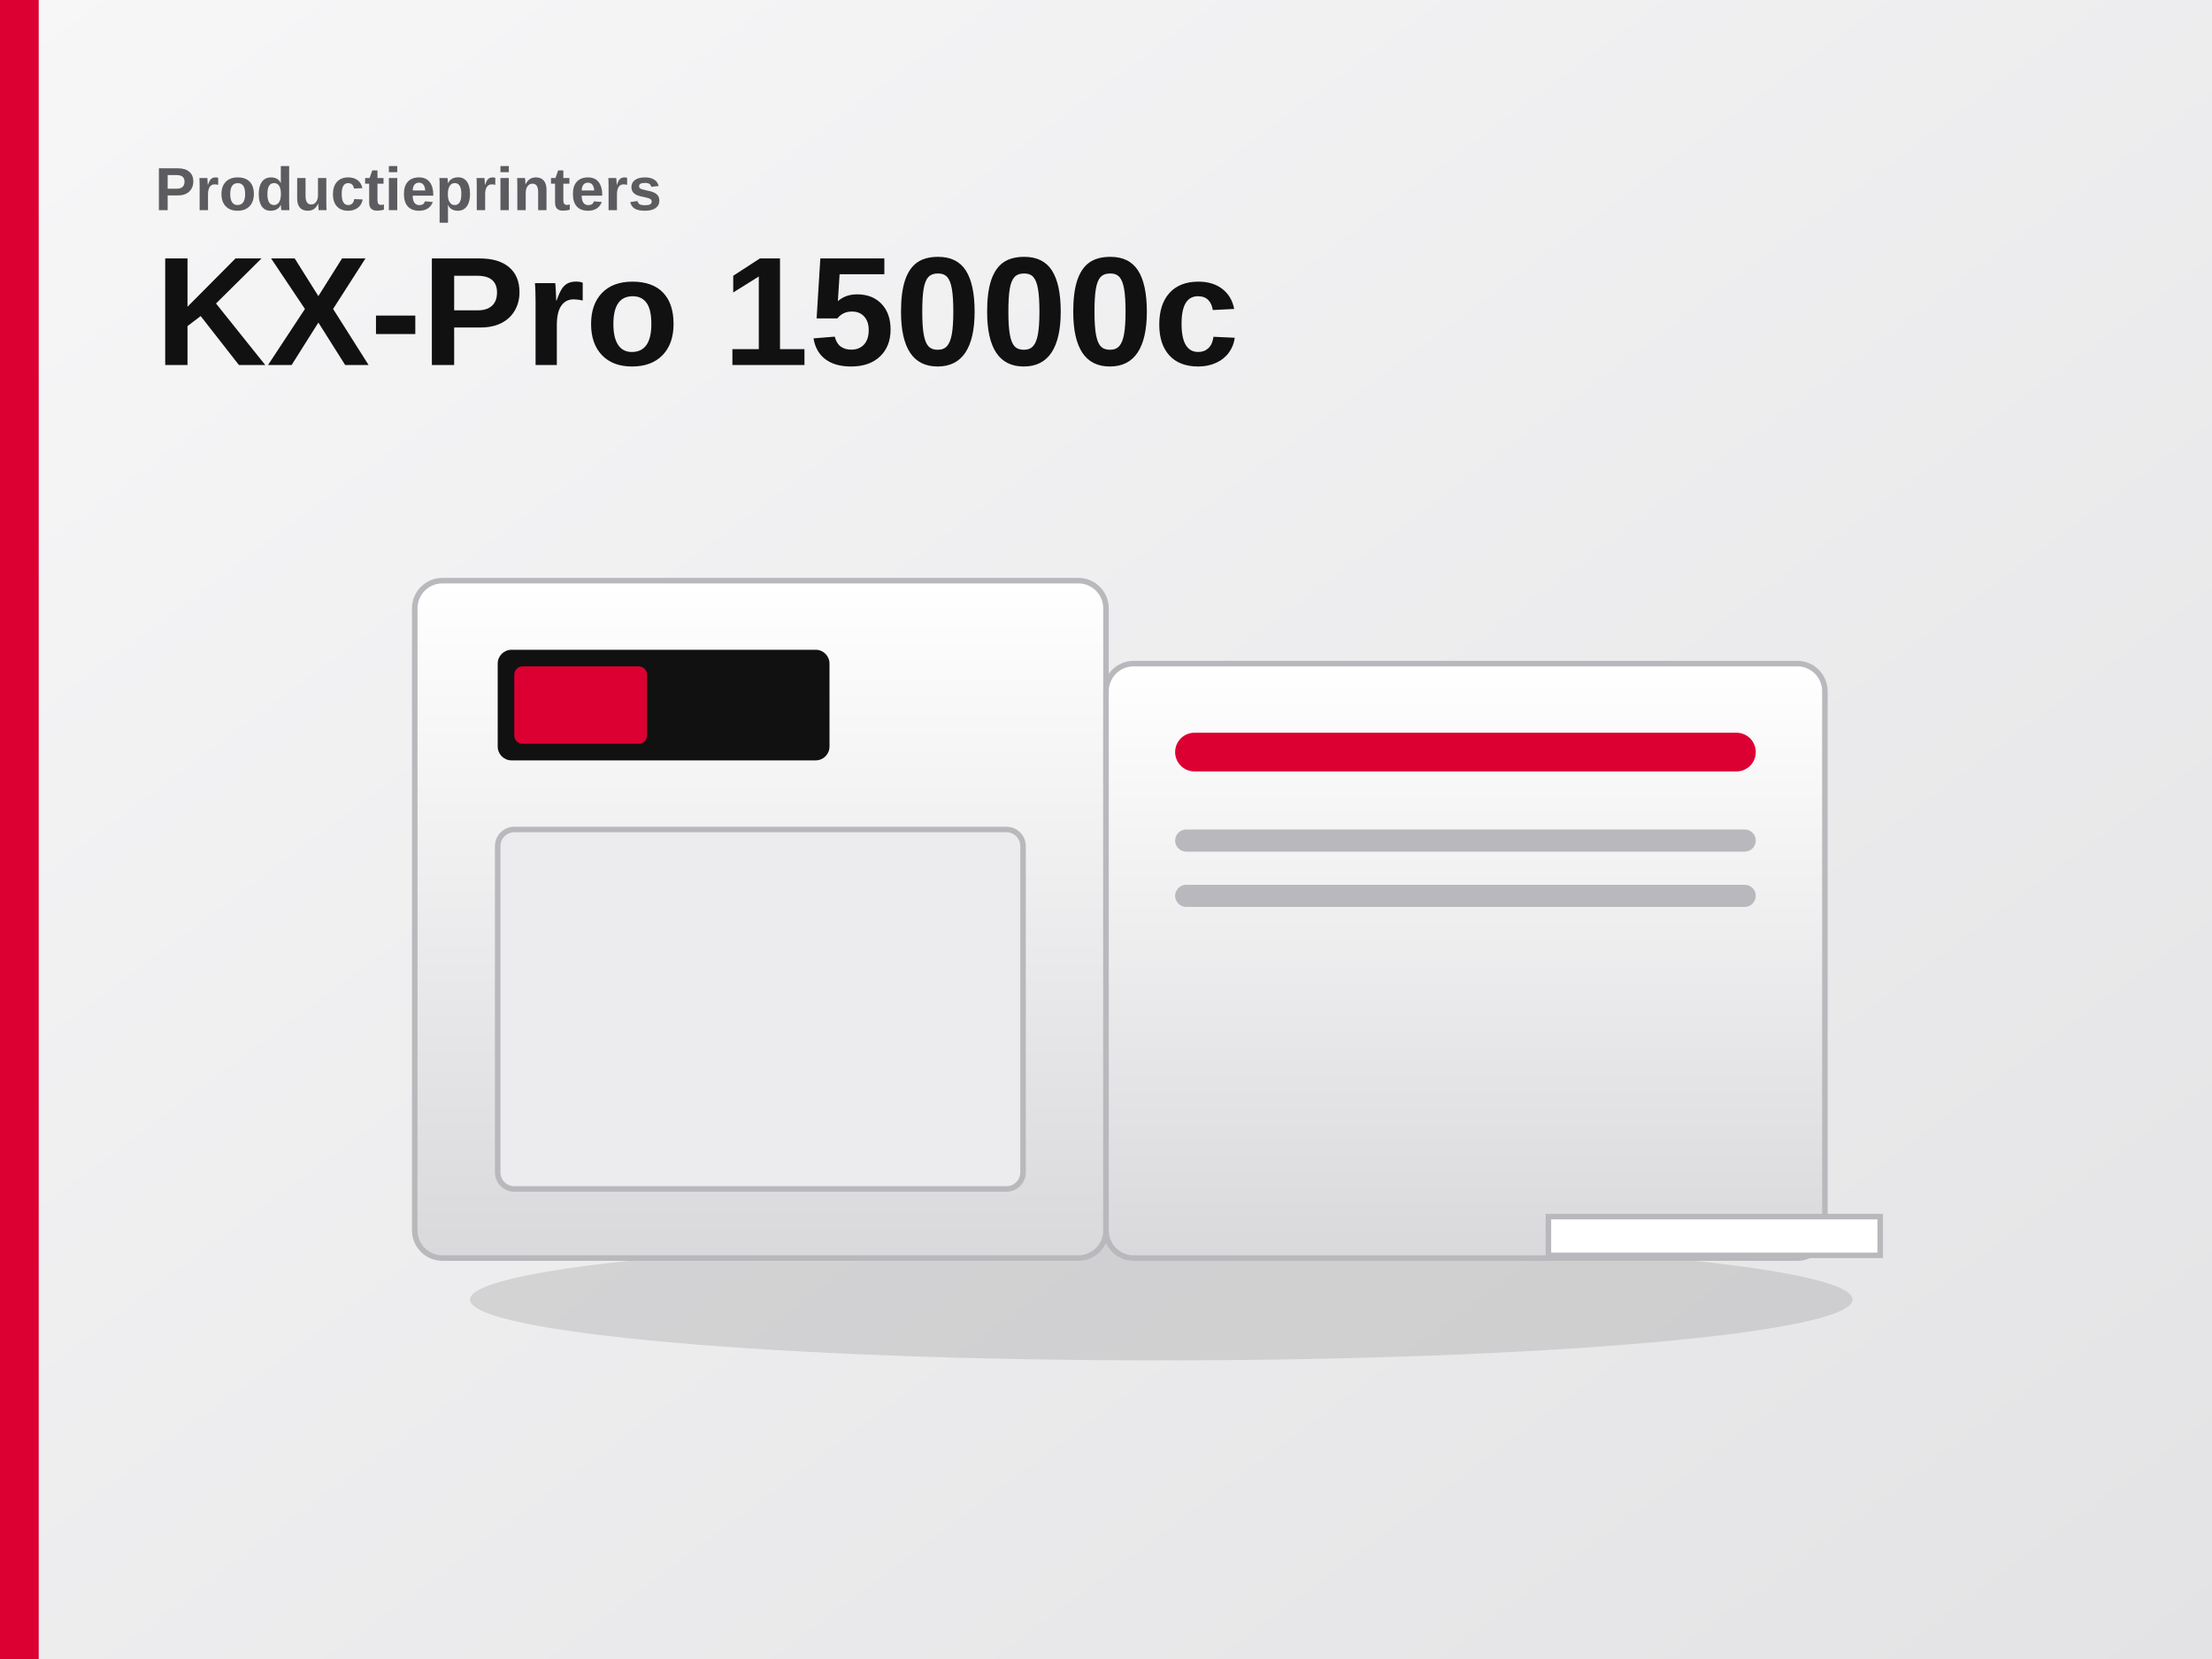
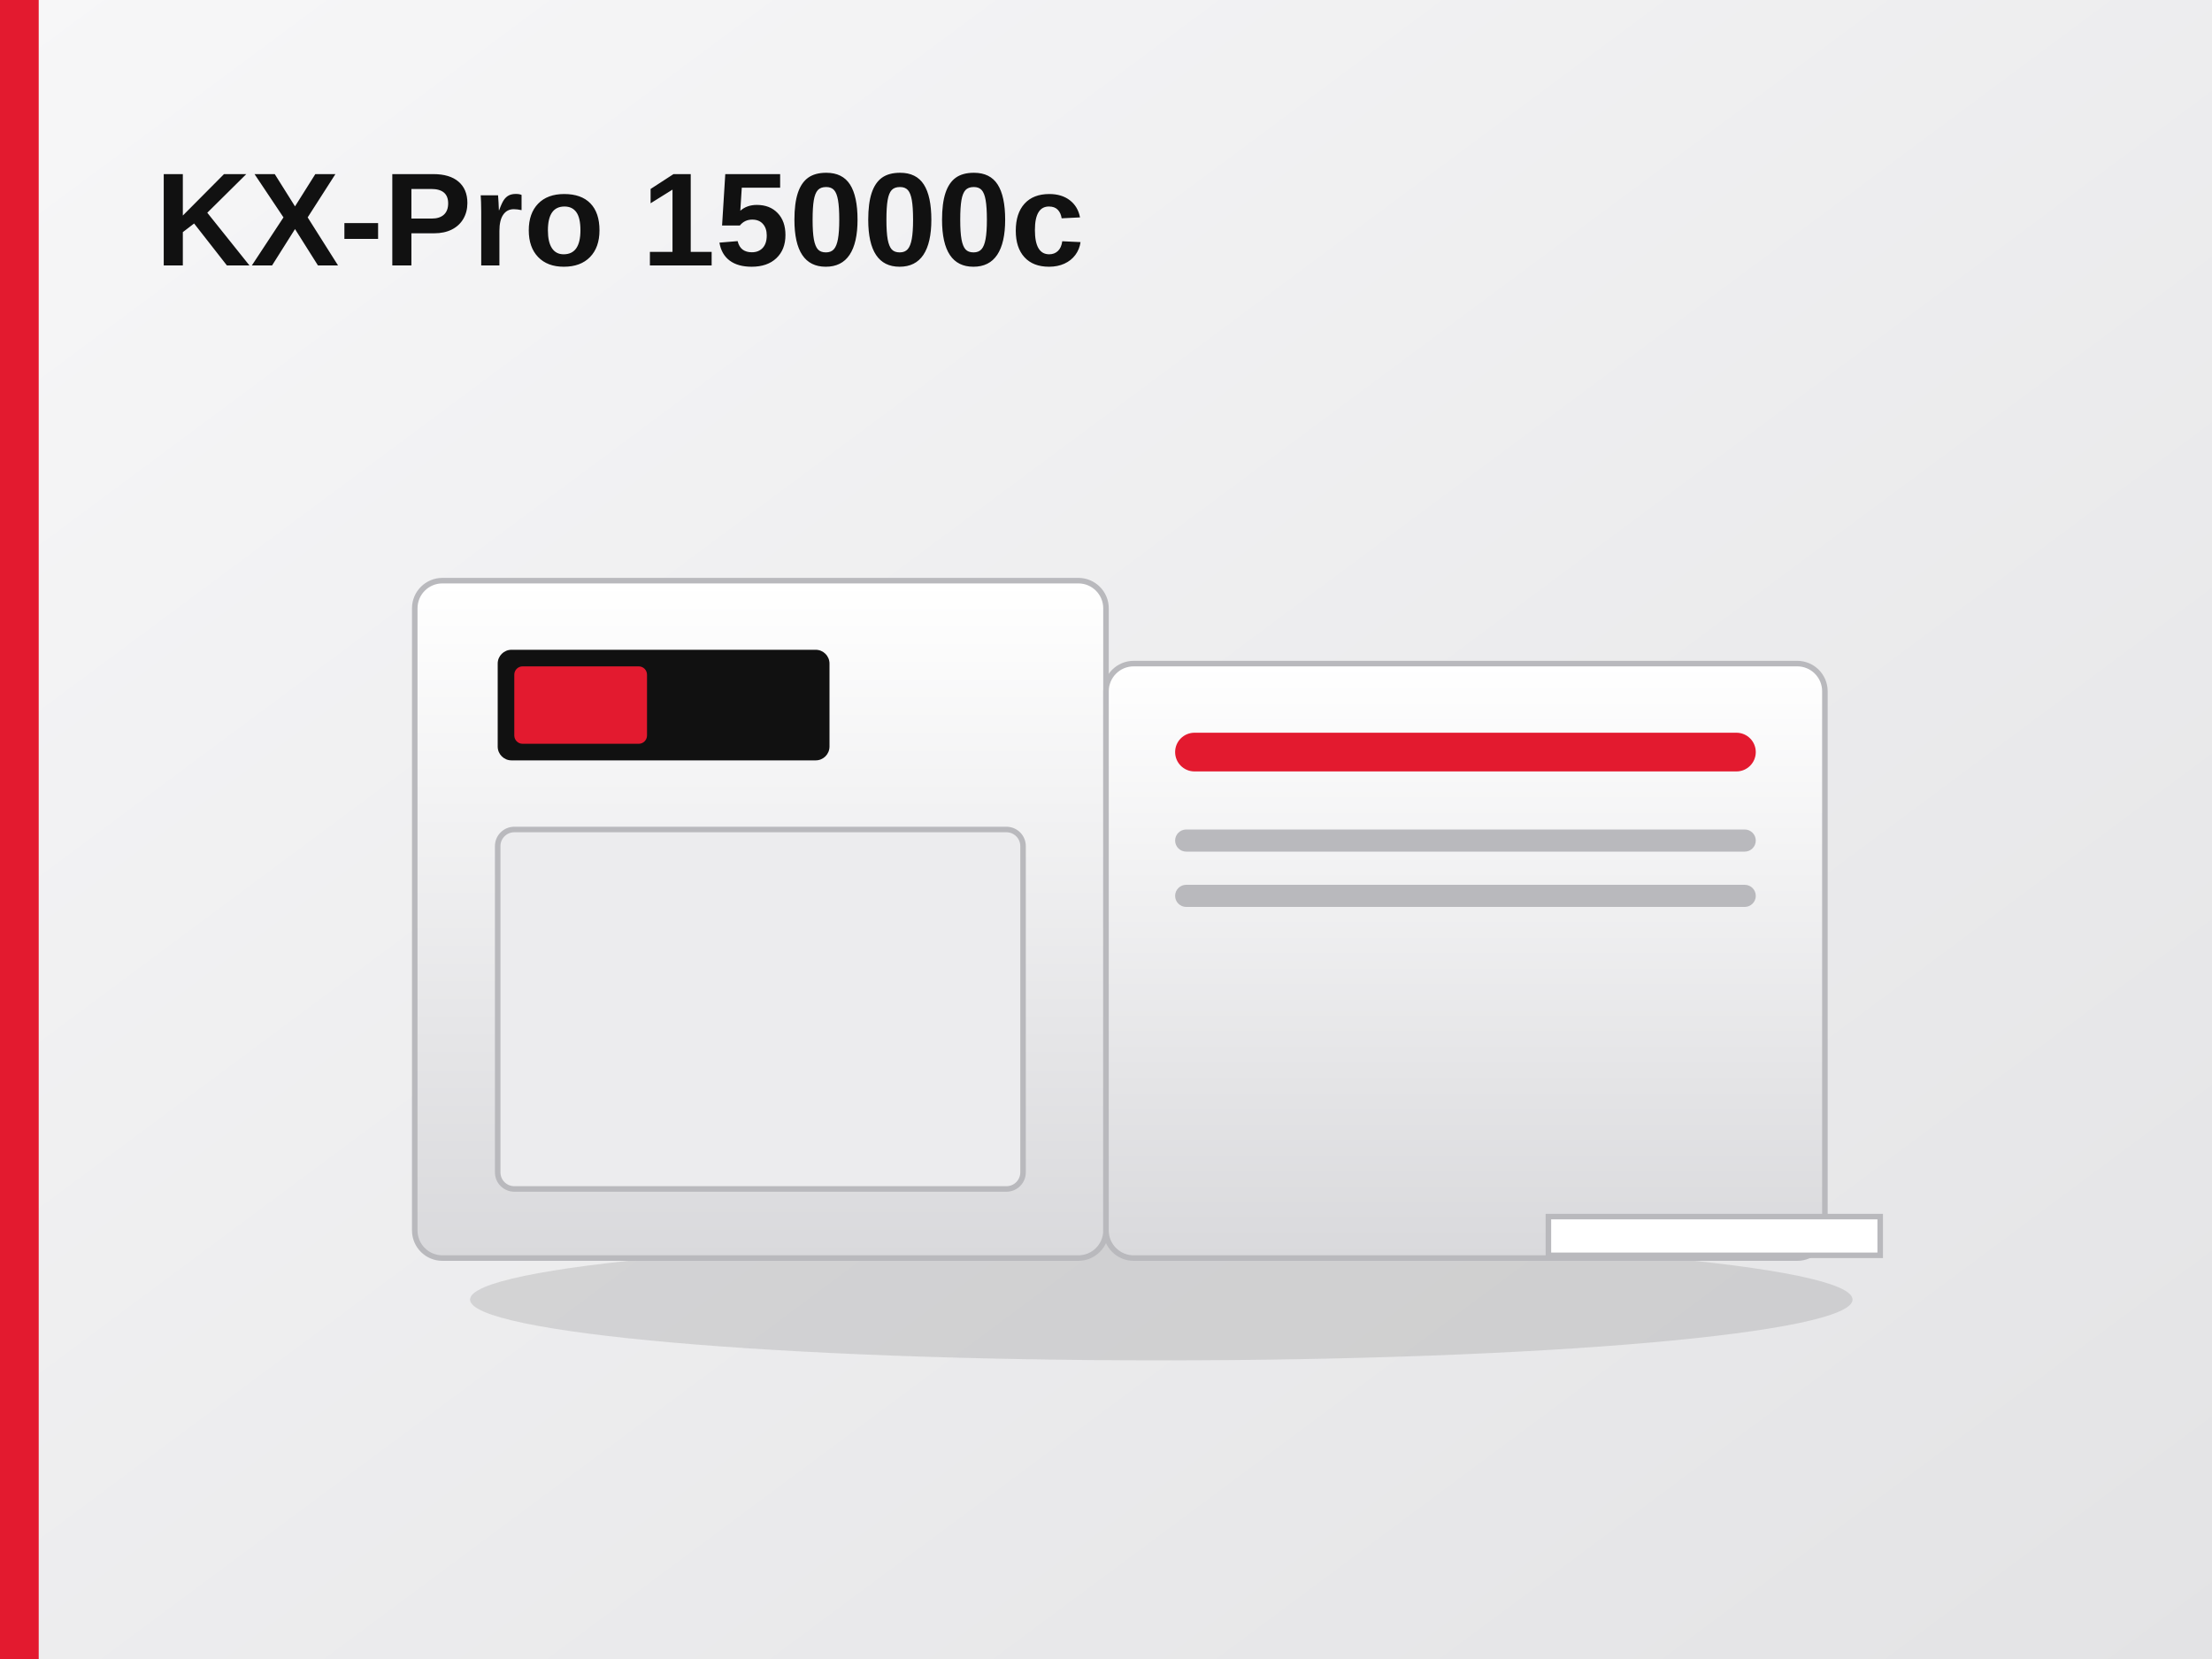
<svg xmlns="http://www.w3.org/2000/svg" viewBox="0 0 800 600" role="img" aria-label="KX-Pro 15000c">
  <defs>
    <linearGradient id="bg" x1="0" y1="0" x2="1" y2="1">
      <stop offset="0" stop-color="#F7F7F8" />
      <stop offset="1" stop-color="#E3E3E5" />
    </linearGradient>
    <linearGradient id="body" x1="0" y1="0" x2="0" y2="1">
      <stop offset="0" stop-color="#FFFFFF" />
      <stop offset="1" stop-color="#D9D9DC" />
    </linearGradient>
  </defs>
  <rect width="800" height="600" fill="url(#bg)" />
-   <rect x="0" y="0" width="14" height="600" fill="#DC0032" />
+   <rect x="0" y="0" width="14" height="600" fill="#E31A2F" />
  <ellipse cx="420" cy="470" rx="250" ry="22" fill="#111" opacity=".12" />
  <rect x="150" y="210" width="250" height="245" rx="10" fill="url(#body)" stroke="#B9B9BD" stroke-width="2" />
  <rect x="400" y="240" width="260" height="215" rx="10" fill="url(#body)" stroke="#B9B9BD" stroke-width="2" />
  <rect x="180" y="235" width="120" height="40" rx="5" fill="#111" />
-   <rect x="186" y="241" width="48" height="28" rx="3" fill="#DC0032" />
-   <rect x="425" y="265" width="210" height="14" rx="7" fill="#DC0032" />
+   <rect x="186" y="241" width="48" height="28" rx="3" fill="#E31A2F" />
+   <rect x="425" y="265" width="210" height="14" rx="7" fill="#E31A2F" />
  <rect x="425" y="300" width="210" height="8" rx="4" fill="#B9B9BD" />
  <rect x="425" y="320" width="210" height="8" rx="4" fill="#B9B9BD" />
  <rect x="560" y="440" width="120" height="14" fill="#fff" stroke="#B9B9BD" stroke-width="2" />
  <rect x="180" y="300" width="190" height="130" rx="6" fill="#ECECEE" stroke="#B9B9BD" stroke-width="2" />
-   <text x="56" y="76" font-family="Barlow Semi Condensed, Arial, sans-serif" font-size="22" font-weight="600" fill="#5C5C60">Productieprinters</text>
-   <text x="56" y="132" font-family="Barlow Semi Condensed, Arial, sans-serif" font-size="56" font-weight="700" fill="#111">KX-Pro 15000c</text>
+   <text x="56" y="96" font-family="Barlow Semi Condensed, Arial, sans-serif" font-size="48" font-weight="700" fill="#111">KX-Pro 15000c</text>
</svg>
